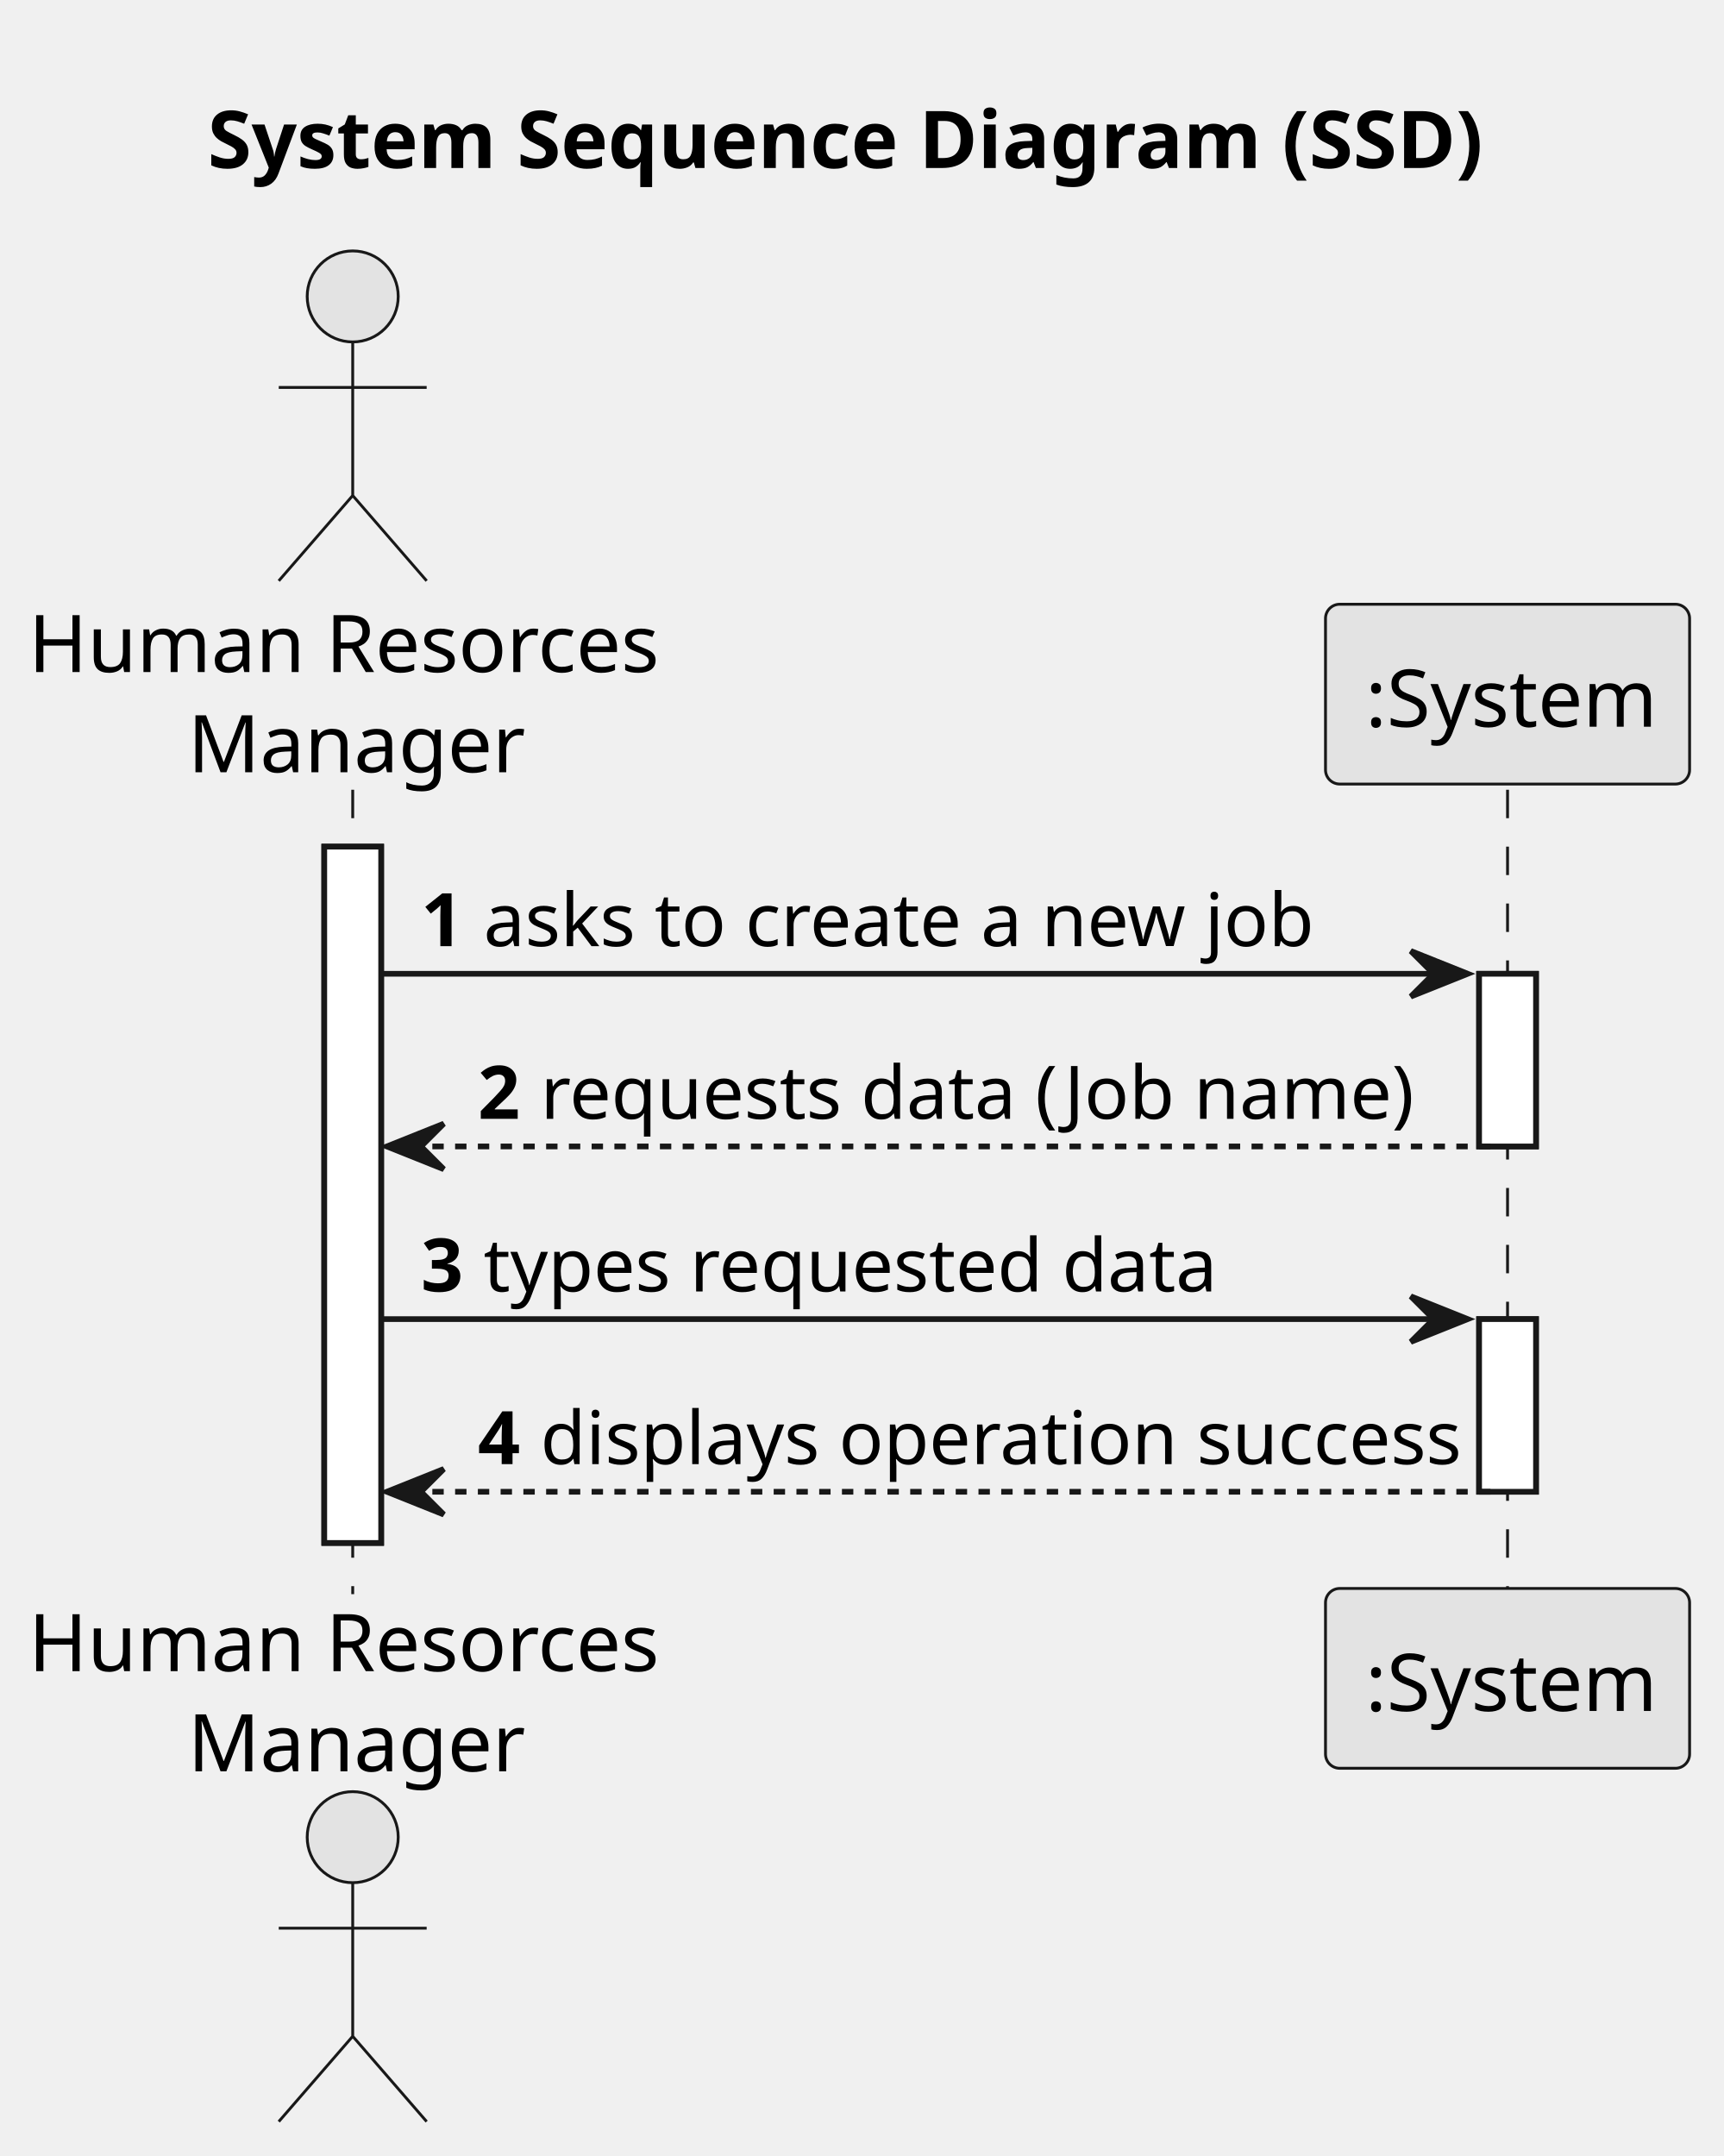
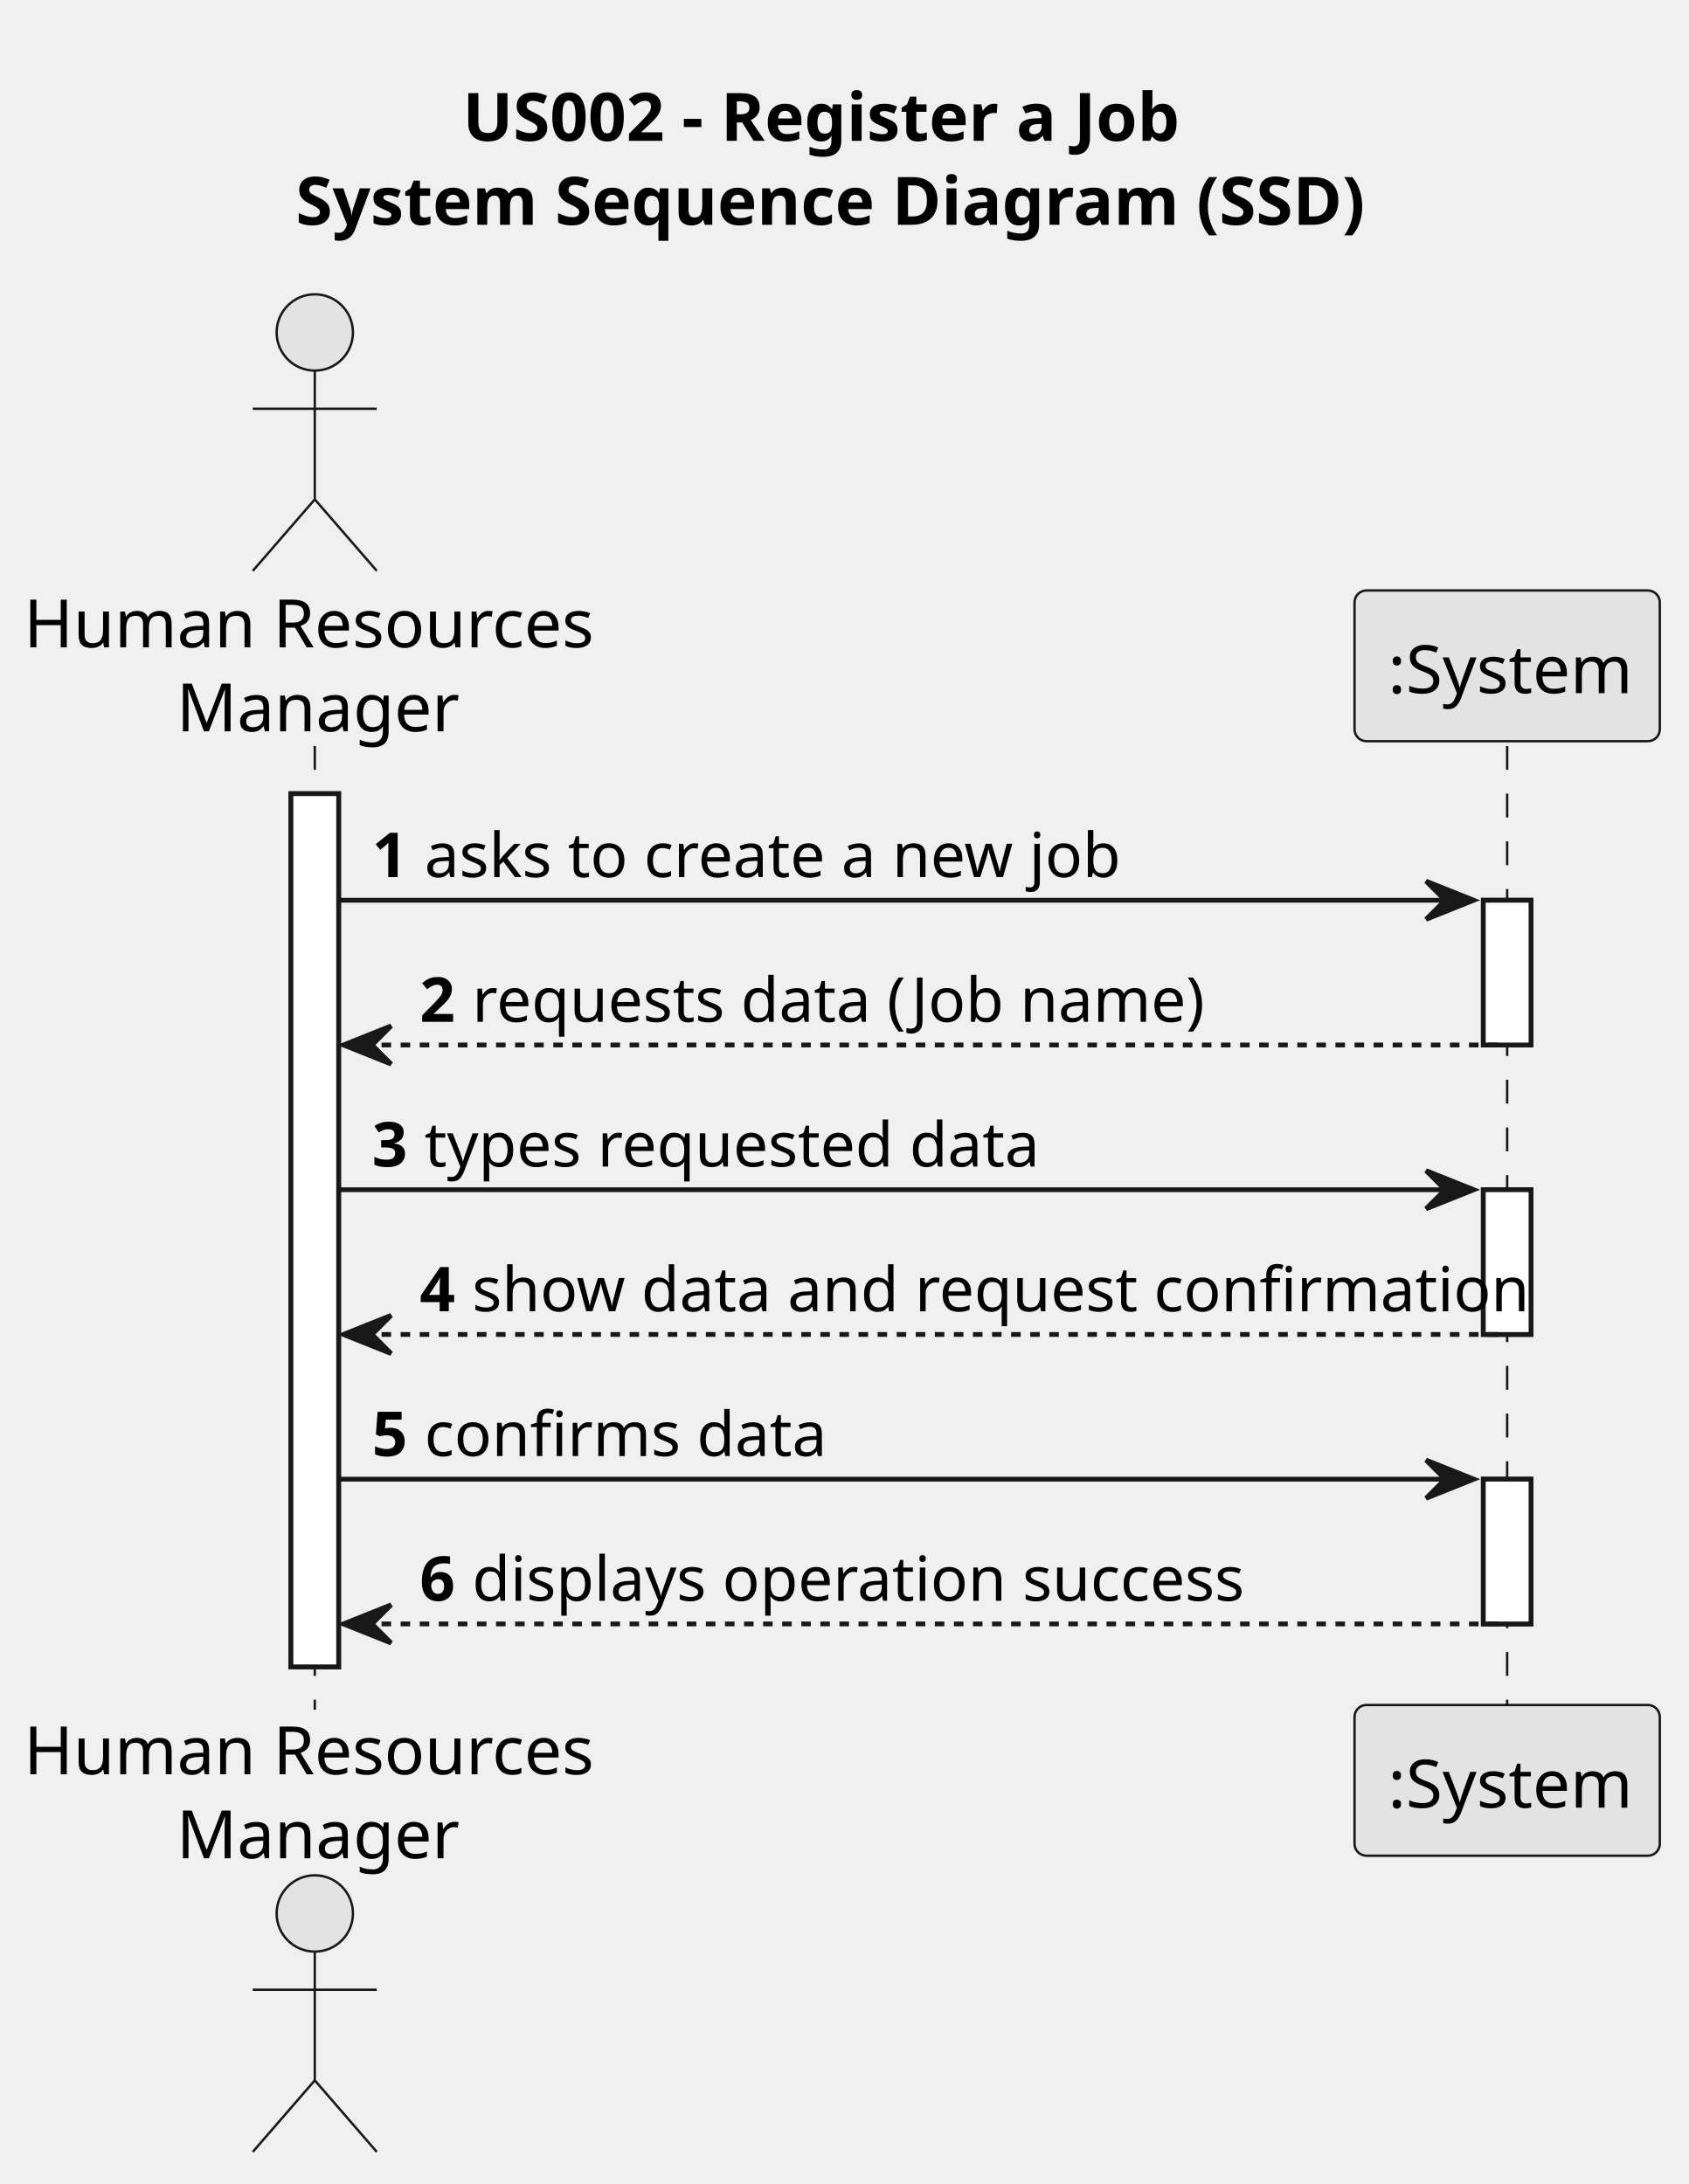
- <svg xmlns="http://www.w3.org/2000/svg" contentStyleType="text/css" height="379px" preserveAspectRatio="none" style="width:303px;height:379px;background:#FFFFFF;" version="1.1" viewBox="0 0 303 379" width="303px" zoomAndPan="magnify">
+ <svg xmlns="http://www.w3.org/2000/svg" contentStyleType="text/css" height="458px" preserveAspectRatio="none" style="width:354px;height:458px;background:#FFFFFF;" version="1.1" viewBox="0 0 354 458" width="354px" zoomAndPan="magnify">
  <defs />
  <g>
-     <text fill="#000000" font-family="sans-serif" font-size="14" font-weight="bold" lengthAdjust="spacing" textLength="228" x="36.5" y="29.533">System Sequence Diagram (SSD)</text>
-     <rect fill="#FFFFFF" height="122.406" style="stroke:#181818;stroke-width:1.0;" width="10" x="57" y="148.828" />
-     <rect fill="#FFFFFF" height="30.352" style="stroke:#181818;stroke-width:1.0;" width="10" x="260" y="171.18" />
-     <rect fill="#FFFFFF" height="30.352" style="stroke:#181818;stroke-width:1.0;" width="10" x="260" y="231.883" />
-     <line style="stroke:#181818;stroke-width:0.5;stroke-dasharray:5.0,5.0;" x1="62" x2="62" y1="138.828" y2="280.234" />
-     <line style="stroke:#181818;stroke-width:0.5;stroke-dasharray:5.0,5.0;" x1="265" x2="265" y1="138.828" y2="280.234" />
-     <text fill="#000000" font-family="sans-serif" font-size="14" lengthAdjust="spacing" textLength="108" x="5" y="118.143">Human Resorces</text>
-     <text fill="#000000" font-family="sans-serif" font-size="14" lengthAdjust="spacing" textLength="56" x="33" y="135.752">Manager</text>
-     <ellipse cx="62" cy="52.109" fill="#E3E3E3" rx="8" ry="8" style="stroke:#181818;stroke-width:0.5;" />
-     <path d="M62,60.109 L62,87.109 M49,68.109 L75,68.109 M62,87.109 L49,102.109 M62,87.109 L75,102.109 " fill="none" style="stroke:#181818;stroke-width:0.5;" />
-     <text fill="#000000" font-family="sans-serif" font-size="14" lengthAdjust="spacing" textLength="108" x="5" y="293.768">Human Resorces</text>
-     <text fill="#000000" font-family="sans-serif" font-size="14" lengthAdjust="spacing" textLength="56" x="33" y="311.377">Manager</text>
-     <ellipse cx="62" cy="322.953" fill="#E3E3E3" rx="8" ry="8" style="stroke:#181818;stroke-width:0.5;" />
-     <path d="M62,330.953 L62,357.953 M49,338.953 L75,338.953 M62,357.953 L49,372.953 M62,357.953 L75,372.953 " fill="none" style="stroke:#181818;stroke-width:0.5;" />
-     <rect fill="#E3E3E3" height="31.609" rx="2.5" ry="2.5" style="stroke:#181818;stroke-width:0.5;" width="64" x="233" y="106.219" />
-     <text fill="#000000" font-family="sans-serif" font-size="14" lengthAdjust="spacing" textLength="50" x="240" y="127.752">:System</text>
-     <rect fill="#E3E3E3" height="31.609" rx="2.5" ry="2.5" style="stroke:#181818;stroke-width:0.5;" width="64" x="233" y="279.234" />
-     <text fill="#000000" font-family="sans-serif" font-size="14" lengthAdjust="spacing" textLength="50" x="240" y="300.768">:System</text>
-     <rect fill="#FFFFFF" height="122.406" style="stroke:#181818;stroke-width:1.0;" width="10" x="57" y="148.828" />
-     <rect fill="#FFFFFF" height="30.352" style="stroke:#181818;stroke-width:1.0;" width="10" x="260" y="171.18" />
-     <rect fill="#FFFFFF" height="30.352" style="stroke:#181818;stroke-width:1.0;" width="10" x="260" y="231.883" />
-     <polygon fill="#181818" points="248,167.18,258,171.18,248,175.18,252,171.18" style="stroke:#181818;stroke-width:1.0;" />
-     <line style="stroke:#181818;stroke-width:1.0;" x1="67" x2="254" y1="171.18" y2="171.18" />
-     <text fill="#000000" font-family="sans-serif" font-size="13" font-weight="bold" lengthAdjust="spacing" textLength="7" x="74" y="166.323">1</text>
-     <text fill="#000000" font-family="sans-serif" font-size="13" lengthAdjust="spacing" textLength="142" x="85" y="166.323">asks to create a new job</text>
-     <polygon fill="#181818" points="78,197.531,68,201.531,78,205.531,74,201.531" style="stroke:#181818;stroke-width:1.0;" />
-     <line style="stroke:#181818;stroke-width:1.0;stroke-dasharray:2.0,2.0;" x1="72" x2="264" y1="201.531" y2="201.531" />
-     <text fill="#000000" font-family="sans-serif" font-size="13" font-weight="bold" lengthAdjust="spacing" textLength="7" x="84" y="196.675">2</text>
-     <text fill="#000000" font-family="sans-serif" font-size="13" lengthAdjust="spacing" textLength="147" x="95" y="196.675">requests data (Job name)</text>
-     <polygon fill="#181818" points="248,227.883,258,231.883,248,235.883,252,231.883" style="stroke:#181818;stroke-width:1.0;" />
-     <line style="stroke:#181818;stroke-width:1.0;" x1="67" x2="254" y1="231.883" y2="231.883" />
-     <text fill="#000000" font-family="sans-serif" font-size="13" font-weight="bold" lengthAdjust="spacing" textLength="7" x="74" y="227.026">3</text>
-     <text fill="#000000" font-family="sans-serif" font-size="13" lengthAdjust="spacing" textLength="122" x="85" y="227.026">types requested data</text>
-     <polygon fill="#181818" points="78,258.234,68,262.234,78,266.234,74,262.234" style="stroke:#181818;stroke-width:1.0;" />
-     <line style="stroke:#181818;stroke-width:1.0;stroke-dasharray:2.0,2.0;" x1="72" x2="264" y1="262.234" y2="262.234" />
-     <text fill="#000000" font-family="sans-serif" font-size="13" font-weight="bold" lengthAdjust="spacing" textLength="7" x="84" y="257.378">4</text>
-     <text fill="#000000" font-family="sans-serif" font-size="13" lengthAdjust="spacing" textLength="158" x="95" y="257.378">displays operation success</text>
+     <text fill="#000000" font-family="sans-serif" font-size="14" font-weight="bold" lengthAdjust="spacing" textLength="158" x="97" y="29.533">US002 - Register a Job</text>
+     <text fill="#000000" font-family="sans-serif" font-size="14" font-weight="bold" lengthAdjust="spacing" textLength="228" x="62" y="47.143">System Sequence Diagram (SSD)</text>
+     <rect fill="#FFFFFF" height="183.109" style="stroke:#181818;stroke-width:1.0;" width="10" x="61" y="166.438" />
+     <rect fill="#FFFFFF" height="30.352" style="stroke:#181818;stroke-width:1.0;" width="10" x="311" y="188.789" />
+     <rect fill="#FFFFFF" height="30.352" style="stroke:#181818;stroke-width:1.0;" width="10" x="311" y="249.492" />
+     <rect fill="#FFFFFF" height="30.352" style="stroke:#181818;stroke-width:1.0;" width="10" x="311" y="310.195" />
+     <line style="stroke:#181818;stroke-width:0.5;stroke-dasharray:5.0,5.0;" x1="66" x2="66" y1="156.438" y2="358.547" />
+     <line style="stroke:#181818;stroke-width:0.5;stroke-dasharray:5.0,5.0;" x1="316" x2="316" y1="156.438" y2="358.547" />
+     <text fill="#000000" font-family="sans-serif" font-size="14" lengthAdjust="spacing" textLength="116" x="5" y="135.752">Human Resources</text>
+     <text fill="#000000" font-family="sans-serif" font-size="14" lengthAdjust="spacing" textLength="56" x="37" y="153.361">Manager</text>
+     <ellipse cx="66" cy="69.719" fill="#E3E3E3" rx="8" ry="8" style="stroke:#181818;stroke-width:0.5;" />
+     <path d="M66,77.719 L66,104.719 M53,85.719 L79,85.719 M66,104.719 L53,119.719 M66,104.719 L79,119.719 " fill="none" style="stroke:#181818;stroke-width:0.5;" />
+     <text fill="#000000" font-family="sans-serif" font-size="14" lengthAdjust="spacing" textLength="116" x="5" y="372.08">Human Resources</text>
+     <text fill="#000000" font-family="sans-serif" font-size="14" lengthAdjust="spacing" textLength="56" x="37" y="389.69">Manager</text>
+     <ellipse cx="66" cy="401.266" fill="#E3E3E3" rx="8" ry="8" style="stroke:#181818;stroke-width:0.5;" />
+     <path d="M66,409.266 L66,436.266 M53,417.266 L79,417.266 M66,436.266 L53,451.266 M66,436.266 L79,451.266 " fill="none" style="stroke:#181818;stroke-width:0.5;" />
+     <rect fill="#E3E3E3" height="31.609" rx="2.5" ry="2.5" style="stroke:#181818;stroke-width:0.5;" width="64" x="284" y="123.828" />
+     <text fill="#000000" font-family="sans-serif" font-size="14" lengthAdjust="spacing" textLength="50" x="291" y="145.361">:System</text>
+     <rect fill="#E3E3E3" height="31.609" rx="2.5" ry="2.5" style="stroke:#181818;stroke-width:0.5;" width="64" x="284" y="357.547" />
+     <text fill="#000000" font-family="sans-serif" font-size="14" lengthAdjust="spacing" textLength="50" x="291" y="379.08">:System</text>
+     <rect fill="#FFFFFF" height="183.109" style="stroke:#181818;stroke-width:1.0;" width="10" x="61" y="166.438" />
+     <rect fill="#FFFFFF" height="30.352" style="stroke:#181818;stroke-width:1.0;" width="10" x="311" y="188.789" />
+     <rect fill="#FFFFFF" height="30.352" style="stroke:#181818;stroke-width:1.0;" width="10" x="311" y="249.492" />
+     <rect fill="#FFFFFF" height="30.352" style="stroke:#181818;stroke-width:1.0;" width="10" x="311" y="310.195" />
+     <polygon fill="#181818" points="299,184.789,309,188.789,299,192.789,303,188.789" style="stroke:#181818;stroke-width:1.0;" />
+     <line style="stroke:#181818;stroke-width:1.0;" x1="71" x2="305" y1="188.789" y2="188.789" />
+     <text fill="#000000" font-family="sans-serif" font-size="13" font-weight="bold" lengthAdjust="spacing" textLength="7" x="78" y="183.933">1</text>
+     <text fill="#000000" font-family="sans-serif" font-size="13" lengthAdjust="spacing" textLength="142" x="89" y="183.933">asks to create a new job</text>
+     <polygon fill="#181818" points="82,215.141,72,219.141,82,223.141,78,219.141" style="stroke:#181818;stroke-width:1.0;" />
+     <line style="stroke:#181818;stroke-width:1.0;stroke-dasharray:2.0,2.0;" x1="76" x2="315" y1="219.141" y2="219.141" />
+     <text fill="#000000" font-family="sans-serif" font-size="13" font-weight="bold" lengthAdjust="spacing" textLength="7" x="88" y="214.284">2</text>
+     <text fill="#000000" font-family="sans-serif" font-size="13" lengthAdjust="spacing" textLength="147" x="99" y="214.284">requests data (Job name)</text>
+     <polygon fill="#181818" points="299,245.492,309,249.492,299,253.492,303,249.492" style="stroke:#181818;stroke-width:1.0;" />
+     <line style="stroke:#181818;stroke-width:1.0;" x1="71" x2="305" y1="249.492" y2="249.492" />
+     <text fill="#000000" font-family="sans-serif" font-size="13" font-weight="bold" lengthAdjust="spacing" textLength="7" x="78" y="244.636">3</text>
+     <text fill="#000000" font-family="sans-serif" font-size="13" lengthAdjust="spacing" textLength="122" x="89" y="244.636">types requested data</text>
+     <polygon fill="#181818" points="82,275.844,72,279.844,82,283.844,78,279.844" style="stroke:#181818;stroke-width:1.0;" />
+     <line style="stroke:#181818;stroke-width:1.0;stroke-dasharray:2.0,2.0;" x1="76" x2="315" y1="279.844" y2="279.844" />
+     <text fill="#000000" font-family="sans-serif" font-size="13" font-weight="bold" lengthAdjust="spacing" textLength="7" x="88" y="274.987">4</text>
+     <text fill="#000000" font-family="sans-serif" font-size="13" lengthAdjust="spacing" textLength="205" x="99" y="274.987">show data and request confirmation</text>
+     <polygon fill="#181818" points="299,306.195,309,310.195,299,314.195,303,310.195" style="stroke:#181818;stroke-width:1.0;" />
+     <line style="stroke:#181818;stroke-width:1.0;" x1="71" x2="305" y1="310.195" y2="310.195" />
+     <text fill="#000000" font-family="sans-serif" font-size="13" font-weight="bold" lengthAdjust="spacing" textLength="7" x="78" y="305.339">5</text>
+     <text fill="#000000" font-family="sans-serif" font-size="13" lengthAdjust="spacing" textLength="78" x="89" y="305.339">confirms data</text>
+     <polygon fill="#181818" points="82,336.547,72,340.547,82,344.547,78,340.547" style="stroke:#181818;stroke-width:1.0;" />
+     <line style="stroke:#181818;stroke-width:1.0;stroke-dasharray:2.0,2.0;" x1="76" x2="315" y1="340.547" y2="340.547" />
+     <text fill="#000000" font-family="sans-serif" font-size="13" font-weight="bold" lengthAdjust="spacing" textLength="7" x="88" y="335.69">6</text>
+     <text fill="#000000" font-family="sans-serif" font-size="13" lengthAdjust="spacing" textLength="158" x="99" y="335.69">displays operation success</text>
  </g>
</svg>
